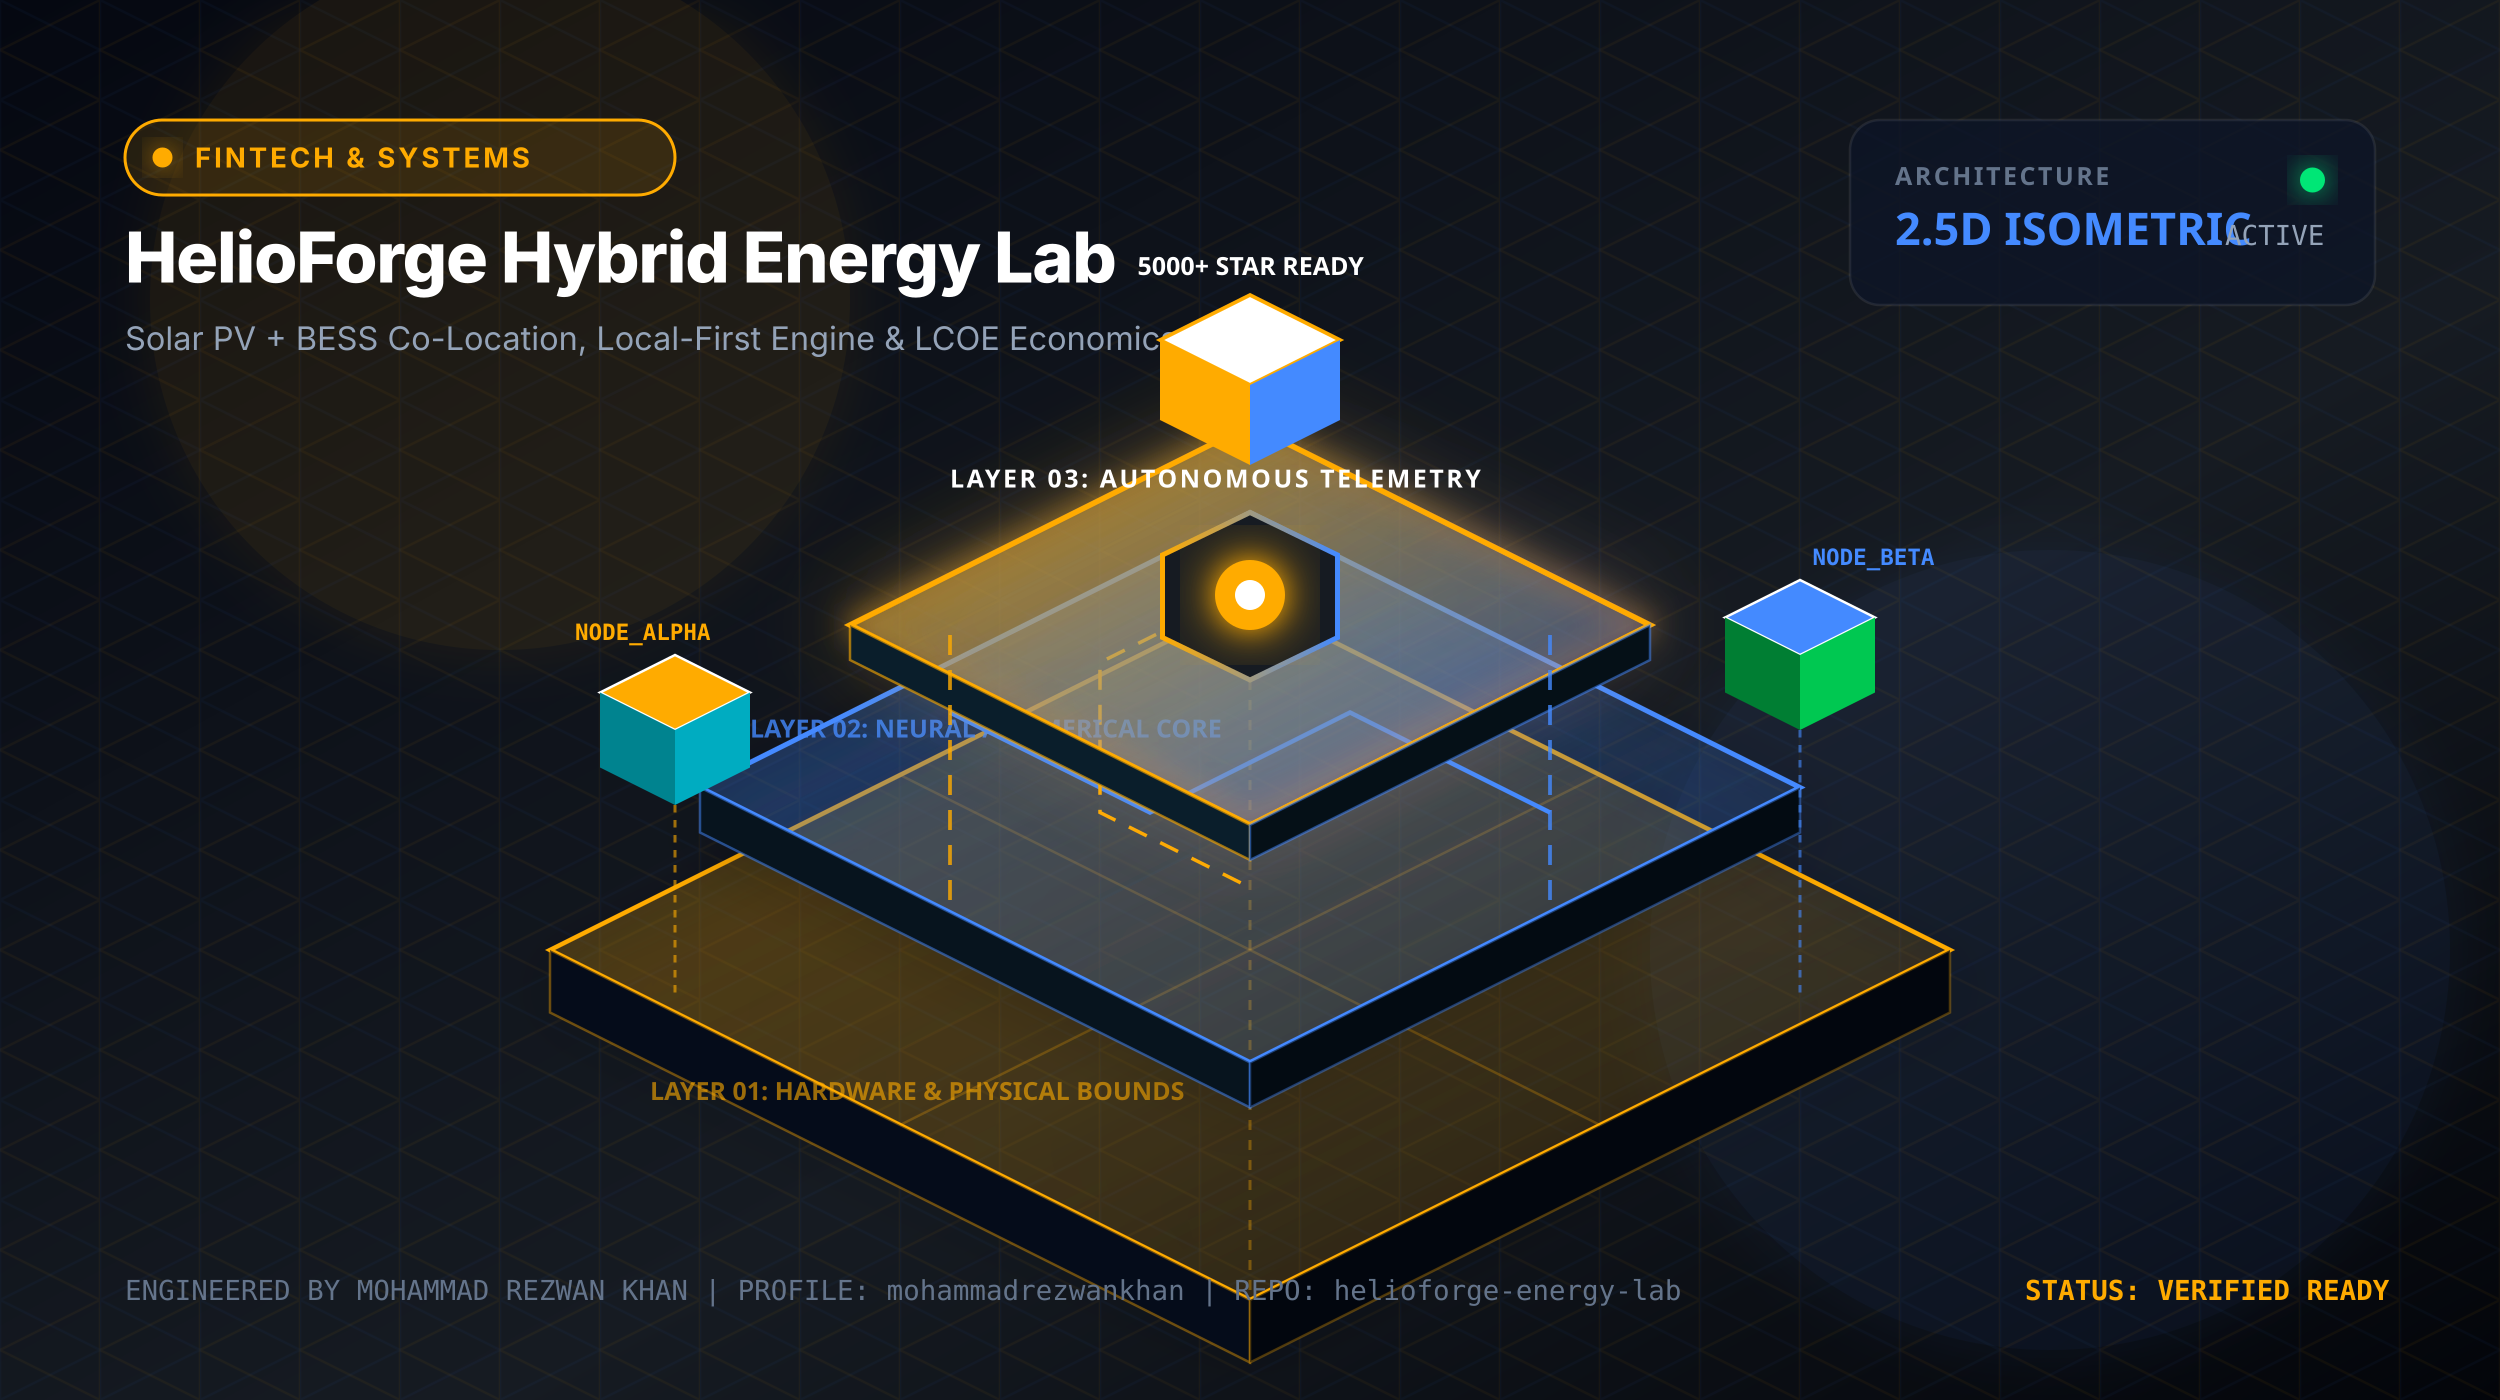
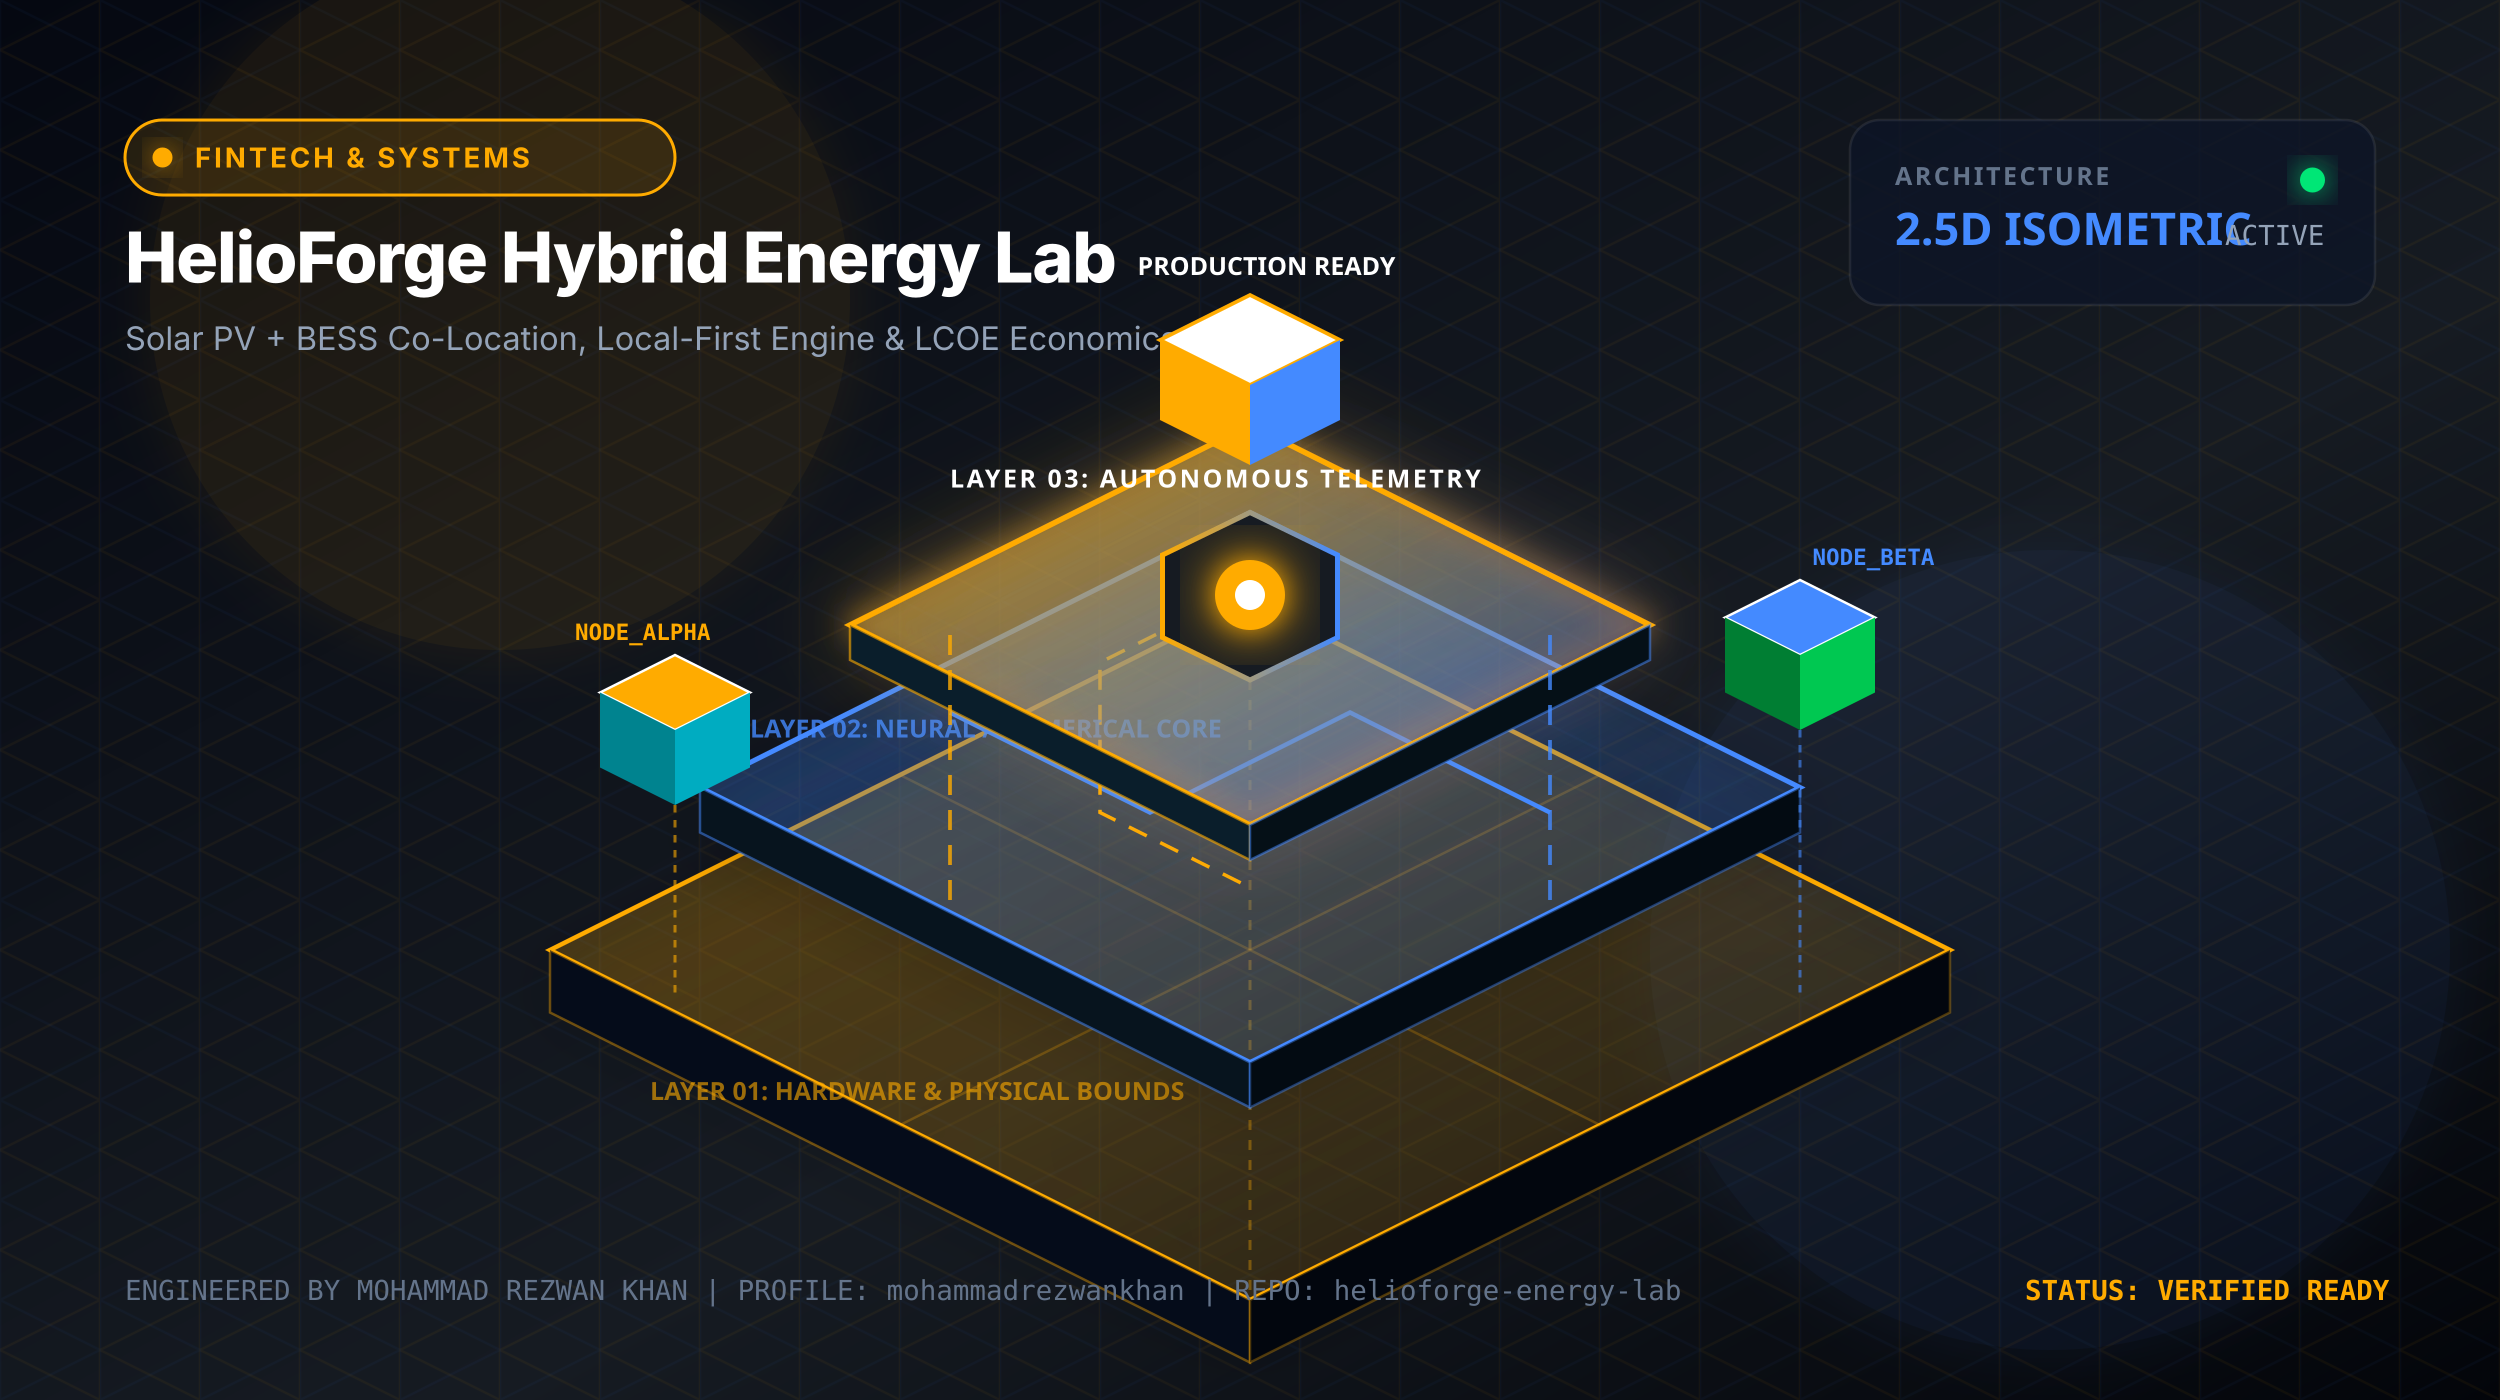
<svg xmlns="http://www.w3.org/2000/svg" viewBox="0 0 1000 560" width="100%" height="100%">
  <defs>
    <linearGradient id="bgGrad" x1="0%" y1="0%" x2="100%" y2="100%">
      <stop offset="0%" stop-color="#050811" />
      <stop offset="60%" stop-color="#161B22" />
      <stop offset="100%" stop-color="#03050a" />
    </linearGradient>
    <linearGradient id="primaryGrad" x1="0%" y1="0%" x2="100%" y2="0%">
      <stop offset="0%" stop-color="#FFAB00" />
      <stop offset="100%" stop-color="#448AFF" />
    </linearGradient>
    <linearGradient id="tier1Grad" x1="0%" y1="0%" x2="100%" y2="100%">
      <stop offset="0%" stop-color="#FFAB00" stop-opacity="0.25" />
      <stop offset="100%" stop-color="#FFAB00" stop-opacity="0.05" />
    </linearGradient>
    <linearGradient id="tier2Grad" x1="0%" y1="0%" x2="100%" y2="100%">
      <stop offset="0%" stop-color="#448AFF" stop-opacity="0.30" />
      <stop offset="100%" stop-color="#448AFF" stop-opacity="0.08" />
    </linearGradient>
    <linearGradient id="tier3Grad" x1="0%" y1="0%" x2="100%" y2="100%">
      <stop offset="0%" stop-color="#FFAB00" stop-opacity="0.45" />
      <stop offset="100%" stop-color="#448AFF" stop-opacity="0.15" />
    </linearGradient>
    <filter id="ambientGlow" x="-30%" y="-30%" width="160%" height="160%">
      <feGaussianBlur stdDeviation="12" result="blur" />
      <feComposite in="SourceGraphic" in2="blur" operator="over" />
    </filter>
    <filter id="intenseGlow" x="-50%" y="-50%" width="200%" height="200%">
      <feGaussianBlur stdDeviation="6" result="blur1" />
      <feGaussianBlur stdDeviation="18" result="blur2" />
      <feMerge>
        <feMergeNode in="blur2" />
        <feMergeNode in="blur1" />
        <feMergeNode in="SourceGraphic" />
      </feMerge>
    </filter>
    <filter id="dropShadow" x="-20%" y="-20%" width="140%" height="140%">
      <feDropShadow dx="0" dy="16" stdDeviation="14" flood-color="#000000" flood-opacity="0.75" />
    </filter>
    <pattern id="isoGrid" width="40" height="40" patternUnits="userSpaceOnUse">
      <path d="M 40 0 L 0 20 L 40 40 Z" fill="none" stroke="#FFAB00" stroke-opacity="0.05" stroke-width="1" />
      <path d="M 0 0 L 40 20 L 0 40 Z" fill="none" stroke="#448AFF" stroke-opacity="0.04" stroke-width="1" />
    </pattern>
  </defs>
  <style>
    @keyframes float1 {
      0%, 100% { transform: translateY(0px) rotate(0deg); }
      50% { transform: translateY(-12px) rotate(0.5deg); }
    }
    @keyframes float2 {
      0%, 100% { transform: translateY(0px); }
      50% { transform: translateY(-16px); }
    }
    @keyframes pulseGlow {
      0%, 100% { opacity: 0.45; filter: drop-shadow(0 0 4px #FFAB00); }
      50% { opacity: 0.95; filter: drop-shadow(0 0 16px #FFAB00); }
    }
    @keyframes streamFlow {
      0% { stroke-dashoffset: 120; }
      100% { stroke-dashoffset: 0; }
    }
    .floating-tier { animation: float1 7s ease-in-out infinite; }
    .floating-node { animation: float2 5s ease-in-out infinite; }
    .pulsing-circuit { animation: pulseGlow 3.5s ease-in-out infinite; }
    .data-stream { stroke-dasharray: 8 6; animation: streamFlow 2.5s linear infinite; }
  </style>
  <rect width="1000" height="560" fill="url(#bgGrad)" />
  <rect width="1000" height="560" fill="url(#isoGrid)" />
  <circle cx="200" cy="120" r="140" fill="#FFAB00" opacity="0.08" filter="url(#ambientGlow)" />
  <circle cx="820" cy="380" r="160" fill="#448AFF" opacity="0.07" filter="url(#ambientGlow)" />
  <g transform="translate(50, 48)">
    <rect x="0" y="0" width="220" height="30" rx="15" fill="#FFAB00" fill-opacity="0.12" stroke="#FFAB00" stroke-width="1.2" />
    <circle cx="15" cy="15" r="4" fill="#FFAB00" filter="url(#intenseGlow)" />
    <text x="28" y="19" fill="#FFAB00" font-family="system-ui, -apple-system, sans-serif" font-size="11" font-weight="700" letter-spacing="1.2">FINTECH &amp; SYSTEMS</text>
    <text x="0" y="65" fill="#FFFFFF" font-family="system-ui, -apple-system, sans-serif" font-size="28" font-weight="800" letter-spacing="-0.5">HelioForge Hybrid Energy Lab</text>
    <text x="0" y="92" fill="#94A3B8" font-family="system-ui, -apple-system, sans-serif" font-size="13" font-weight="400">Solar PV + BESS Co-Location, Local-First Engine &amp; LCOE Economics</text>
  </g>
  <g transform="translate(740, 48)">
    <rect x="0" y="0" width="210" height="74" rx="12" fill="#0D1527" fill-opacity="0.75" stroke="rgba(255,255,255,0.08)" stroke-width="1" />
    <text x="18" y="26" fill="#64748B" font-family="system-ui, sans-serif" font-size="10" font-weight="600" letter-spacing="1">ARCHITECTURE</text>
    <text x="18" y="50" fill="#448AFF" font-family="system-ui, sans-serif" font-size="18" font-weight="700">2.5D ISOMETRIC</text>
    <circle cx="185" cy="24" r="5" fill="#00E676" filter="url(#intenseGlow)" />
    <text x="150" y="50" fill="#94A3B8" font-family="monospace" font-size="11">ACTIVE</text>
  </g>
  <g transform="translate(500, 340)">
    <g class="floating-tier" style="animation-delay: 0s;">
      <polygon points="0,-100 280,40 0,180 -280,40" fill="url(#tier1Grad)" stroke="#FFAB00" stroke-width="1.8" filter="url(#dropShadow)" />
      <polygon points="-280,40 0,180 0,205 -280,65" fill="#050C1A" stroke="#FFAB00" stroke-opacity="0.4" stroke-width="1" />
      <polygon points="0,180 280,40 280,65 0,205" fill="#02060E" stroke="#FFAB00" stroke-opacity="0.3" stroke-width="1" />
      <line x1="-140" y1="-30" x2="140" y2="110" stroke="#FFAB00" stroke-opacity="0.25" stroke-width="1" />
      <line x1="140" y1="-30" x2="-140" y2="110" stroke="#FFAB00" stroke-opacity="0.25" stroke-width="1" />
      <line x1="0" y1="-100" x2="0" y2="180" stroke="#FFAB00" stroke-opacity="0.35" stroke-width="1.2" stroke-dasharray="4 4" />
      <text x="-240" y="100" fill="#FFAB00" opacity="0.6" font-family="system-ui, sans-serif" font-size="10" font-weight="700">LAYER 01: HARDWARE &amp; PHYSICAL BOUNDS</text>
    </g>
    <g class="floating-tier" style="animation-delay: -1.8s; transform: translateY(-55px);">
      <polygon points="0,-80 220,30 0,140 -220,30" fill="url(#tier2Grad)" stroke="#448AFF" stroke-width="2" filter="url(#dropShadow)" />
      <polygon points="-220,30 0,140 0,158 -220,48" fill="#07141E" stroke="#448AFF" stroke-opacity="0.5" stroke-width="1" />
      <polygon points="0,140 220,30 220,48 0,158" fill="#030B12" stroke="#448AFF" stroke-opacity="0.4" stroke-width="1" />
      <polyline points="-120,0 -40,40 40,0 120,40" fill="none" stroke="#448AFF" stroke-width="1.8" class="pulsing-circuit" />
      <polyline points="0,-50 -60,-20 -60,40 0,70" fill="none" stroke="#FFAB00" stroke-width="1.4" class="data-stream" />
      <text x="-200" y="10" fill="#448AFF" opacity="0.8" font-family="system-ui, sans-serif" font-size="10" font-weight="700">LAYER 02: NEURAL / NUMERICAL CORE</text>
    </g>
    <g class="floating-tier" style="animation-delay: -3.6s; transform: translateY(-110px);">
      <polygon points="0,-60 160,20 0,100 -160,20" fill="url(#tier3Grad)" stroke="#FFAB00" stroke-width="2.2" filter="url(#intenseGlow)" />
      <polygon points="-160,20 0,100 0,114 -160,34" fill="#0A1E2B" stroke="#FFAB00" stroke-opacity="0.6" stroke-width="1" />
      <polygon points="0,100 160,20 160,34 0,114" fill="#051017" stroke="#448AFF" stroke-opacity="0.5" stroke-width="1" />
      <polygon points="0,-25 35,-8 35,25 0,42 -35,25 -35,-8" fill="#161B22" stroke="url(#primaryGrad)" stroke-width="2" />
      <circle cx="0" cy="8" r="14" fill="#FFAB00" filter="url(#intenseGlow)" class="pulsing-circuit" />
      <circle cx="0" cy="8" r="6" fill="#FFFFFF" />
      <text x="-120" y="-35" fill="#FFFFFF" font-family="system-ui, sans-serif" font-size="10" font-weight="800" letter-spacing="1">LAYER 03: AUTONOMOUS TELEMETRY</text>
    </g>
    <g class="floating-node" style="animation-delay: -0.5s; transform: translate(-230px, -60px);">
      <polygon points="0,-18 30,-3 0,12 -30,-3" fill="#FFAB00" stroke="#FFFFFF" stroke-width="1" />
      <polygon points="-30,-3 0,12 0,42 -30,27" fill="#00838F" />
      <polygon points="0,12 30,-3 30,27 0,42" fill="#00ACC1" />
      <line x1="0" y1="42" x2="0" y2="120" stroke="#FFAB00" stroke-width="1.2" stroke-dasharray="3 3" opacity="0.6" />
      <text x="-40" y="-24" fill="#FFAB00" font-family="monospace" font-size="9" font-weight="700">NODE_ALPHA</text>
    </g>
    <g class="floating-node" style="animation-delay: -2.3s; transform: translate(220px, -90px);">
      <polygon points="0,-18 30,-3 0,12 -30,-3" fill="#448AFF" stroke="#FFFFFF" stroke-width="1" />
      <polygon points="-30,-3 0,12 0,42 -30,27" fill="#007E33" />
      <polygon points="0,12 30,-3 30,27 0,42" fill="#00C851" />
      <line x1="0" y1="42" x2="0" y2="150" stroke="#448AFF" stroke-width="1.2" stroke-dasharray="3 3" opacity="0.6" />
      <text x="5" y="-24" fill="#448AFF" font-family="monospace" font-size="9" font-weight="700">NODE_BETA</text>
    </g>
    <g class="floating-node" style="animation-delay: -3.8s; transform: translate(0px, -200px);">
      <polygon points="0,-22 36,-4 0,14 -36,-4" fill="#FFFFFF" stroke="#FFAB00" stroke-width="1.5" />
      <polygon points="-36,-4 0,14 0,46 -36,28" fill="#FFAB00" />
      <polygon points="0,14 36,-4 36,28 0,46" fill="#448AFF" />
      <line x1="0" y1="46" x2="0" y2="90" stroke="url(#primaryGrad)" stroke-width="2" class="pulsing-circuit" />
-       <text x="-45" y="-30" fill="#FFFFFF" font-family="system-ui, sans-serif" font-size="10" font-weight="800">5000+ STAR READY</text>
+       <text x="-45" y="-30" fill="#FFFFFF" font-family="system-ui, sans-serif" font-size="10" font-weight="800">PRODUCTION READY</text>
    </g>
    <line x1="-120" y1="20" x2="-120" y2="-90" stroke="#FFAB00" stroke-width="1.5" class="data-stream" opacity="0.8" />
    <line x1="120" y1="20" x2="120" y2="-90" stroke="#448AFF" stroke-width="1.5" class="data-stream" opacity="0.8" />
  </g>
  <g transform="translate(50, 520)">
    <text x="0" y="0" fill="#64748B" font-family="monospace" font-size="11">ENGINEERED BY MOHAMMAD REZWAN KHAN | PROFILE: mohammadrezwankhan | REPO: helioforge-energy-lab</text>
    <text x="760" y="0" fill="#FFAB00" font-family="monospace" font-size="11" font-weight="700">STATUS: VERIFIED READY</text>
  </g>
</svg>
